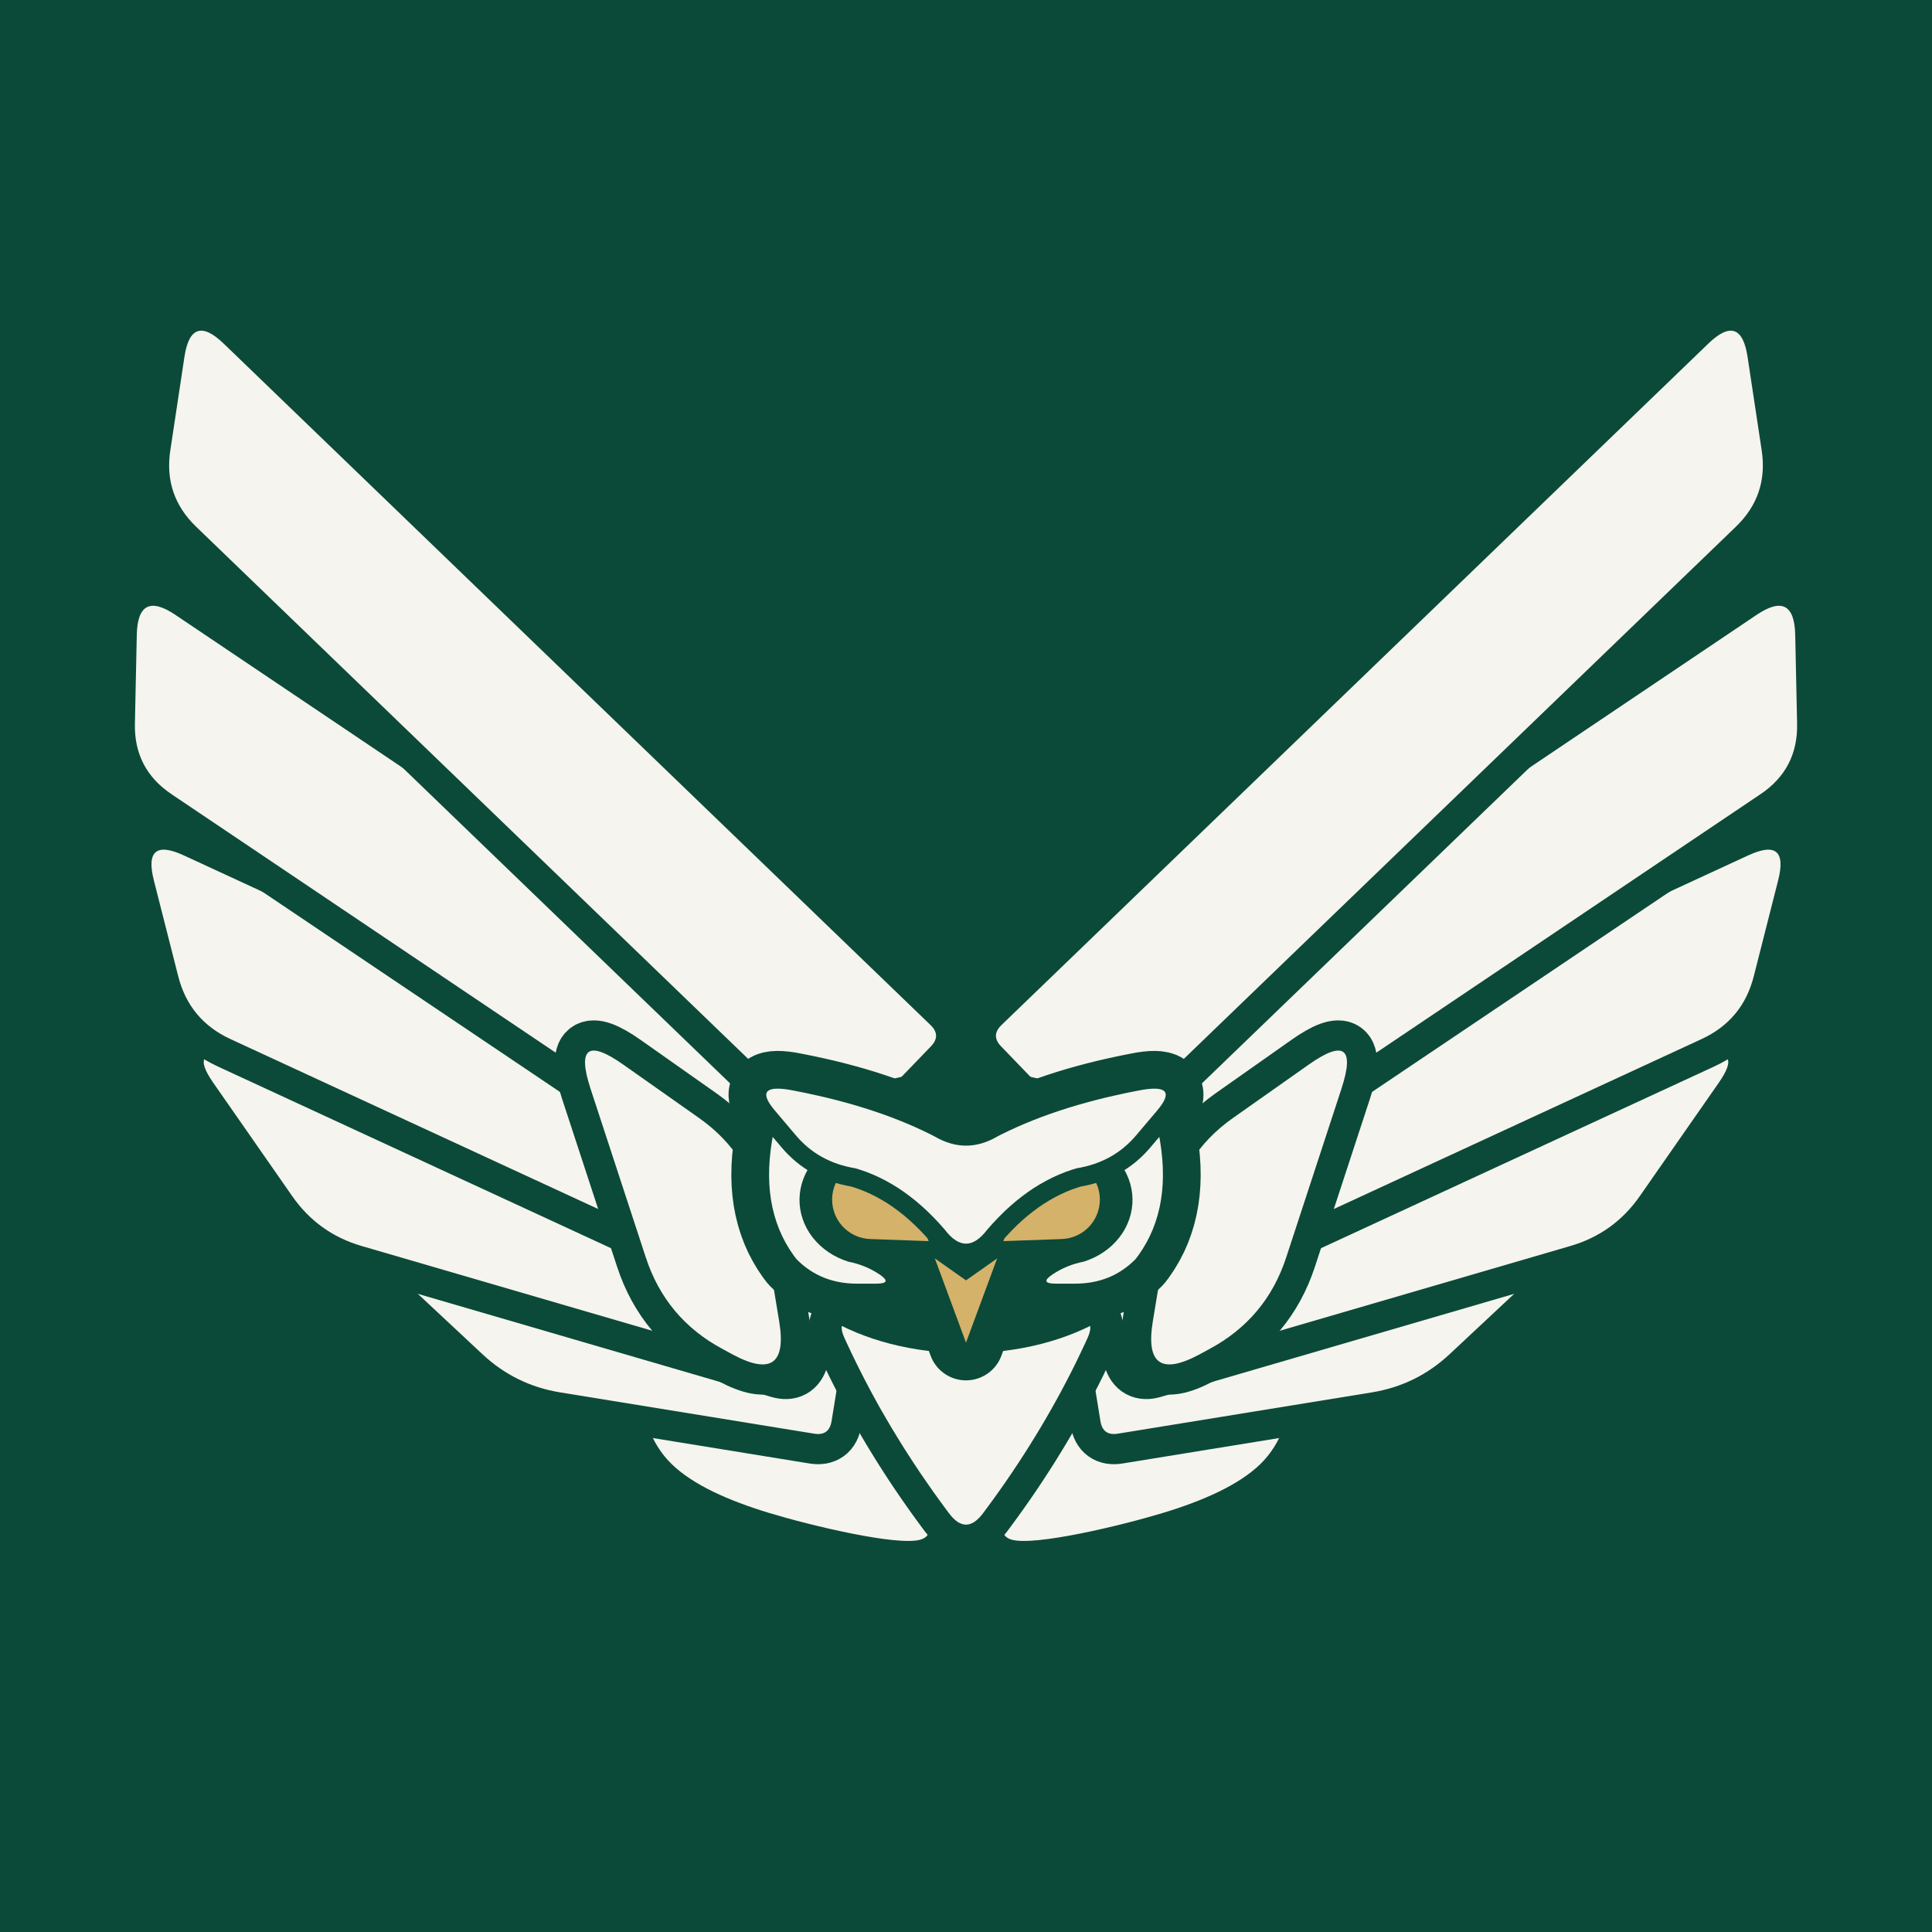
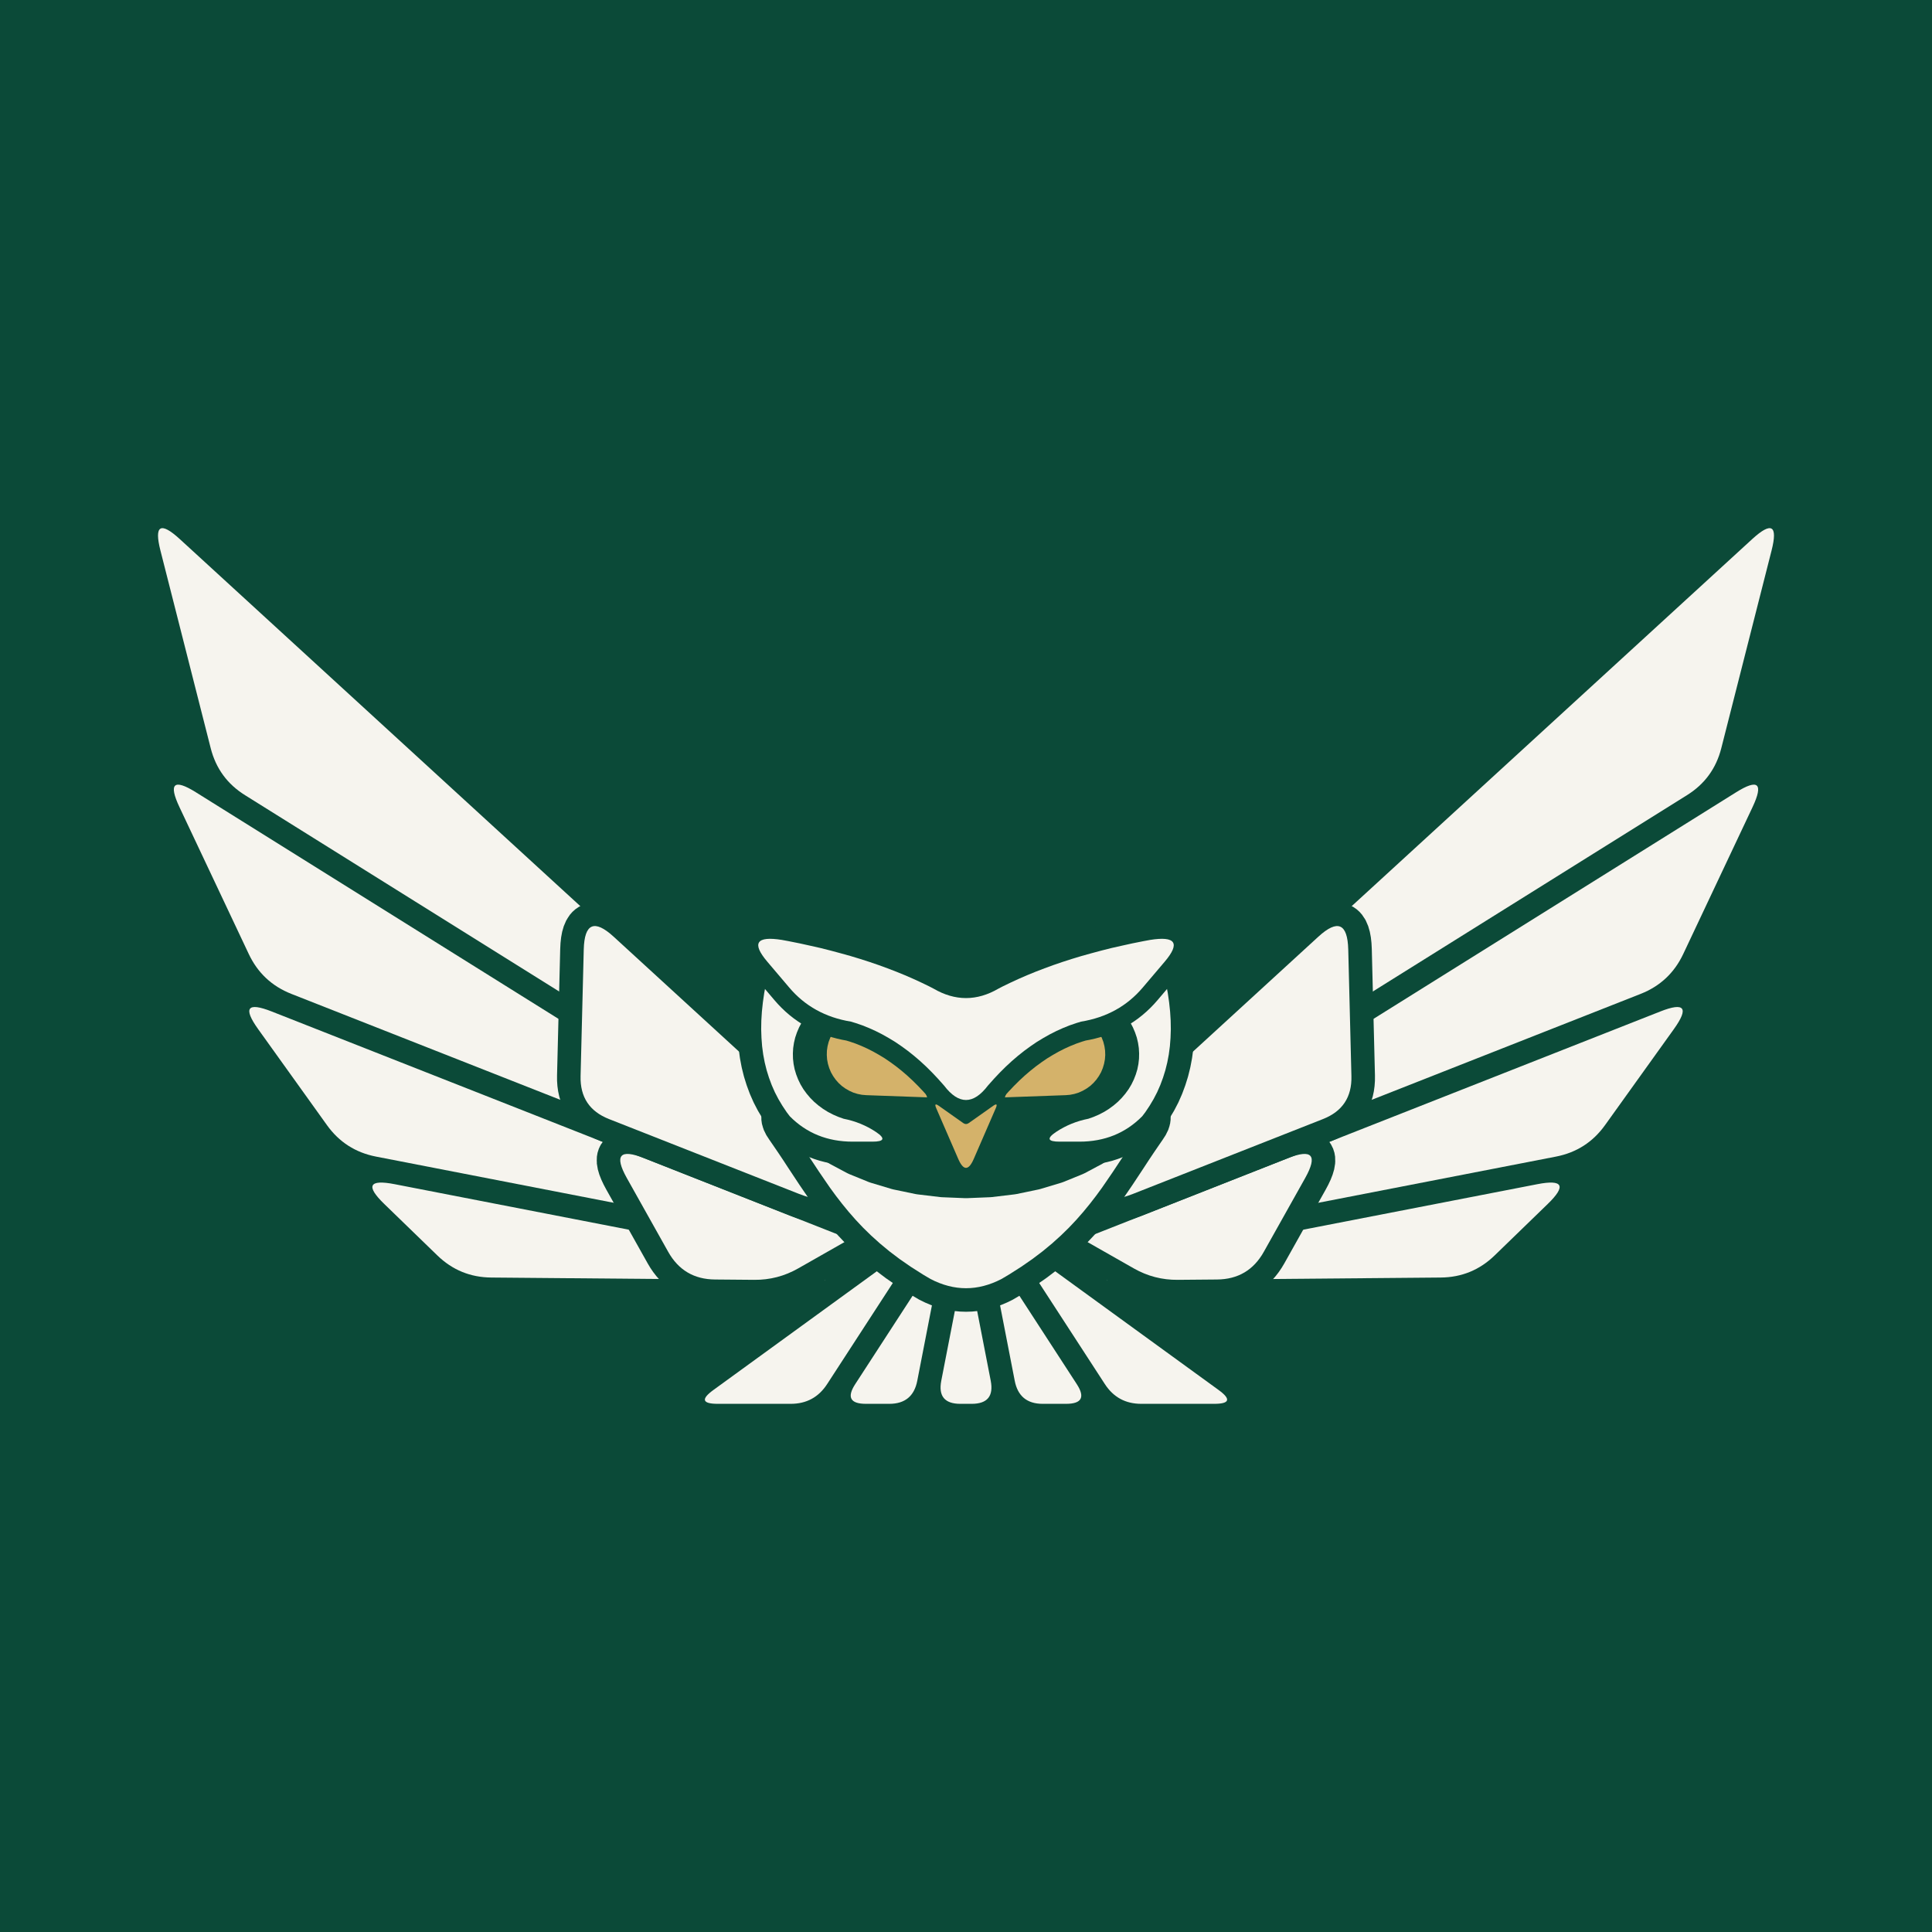
- <svg xmlns="http://www.w3.org/2000/svg" viewBox="0 0 512 512">
+ <svg xmlns="http://www.w3.org/2000/svg" viewBox="0 0 512 512" width="512" height="512">
  <rect width="512" height="512" fill="#0b4a38" />
-   <g transform="translate(0 -4)">
-     <g fill="#f6f4ee">
-       <path d="M196 336C190.67 336.67 182.33 346 178 352C173.67 358 170 365.33 170 372C170 378.67 172.33 386.5 178 392C183.67 397.5 193 401.67 204 405C215 408.33 238 413.83 244 412C250 410.17 243 401 240 394C237 387 231 377.67 226 370C221 362.33 215 353.67 210 348C205 342.33 201.33 335.33 196 336Z" />
-       <path d="M196 336C190.67 336.67 182.33 346 178 352C173.67 358 170 365.33 170 372C170 378.67 172.33 386.5 178 392C183.67 397.5 193 401.67 204 405C215 408.33 238 413.83 244 412C250 410.17 243 401 240 394C237 387 231 377.67 226 370C221 362.33 215 353.67 210 348C205 342.33 201.33 335.33 196 336Z" transform="translate(512 0) scale(-1 1)" />
-       <path d="M224.86 352.99Q225.5 349.04 221.55 348.4L101.23 328.85Q89.39 326.93 98.15 335.12L127.85 362.88Q136.61 371.07 148.46 373L215.78 383.94Q219.72 384.58 220.37 380.63Z" stroke="#0b4a38" stroke-width="16" paint-order="stroke" stroke-linejoin="round" />
-       <path d="M220 335Q221.12 331.16 217.28 330.04L61.21 284.52Q49.69 281.16 56.55 291L77.45 321Q84.31 330.84 95.83 334.2L206.64 366.52Q210.48 367.64 211.6 363.8Z" stroke="#0b4a38" stroke-width="16" paint-order="stroke" stroke-linejoin="round" />
-       <path d="M222.73 315.51Q224.41 311.88 220.78 310.2L48.71 230.69Q37.82 225.66 40.77 237.29L47.23 262.71Q50.18 274.34 61.08 279.37L204.42 345.61Q208.05 347.29 209.73 343.65Z" stroke="#0b4a38" stroke-width="16" paint-order="stroke" stroke-linejoin="round" />
-       <path d="M231.82 296.47Q234.06 293.15 230.74 290.92L46.47 166.94Q36.51 160.24 36.25 172.24L35.75 195.76Q35.49 207.76 45.44 214.46L208.41 324.11Q211.73 326.34 213.96 323.02Z" stroke="#0b4a38" stroke-width="16" paint-order="stroke" stroke-linejoin="round" />
-       <path d="M246.7 281.3Q249.48 278.42 246.6 275.65L59.29 95.07Q50.66 86.74 48.87 98.61L45.13 123.39Q43.34 135.26 51.98 143.59L218.84 304.44Q221.72 307.22 224.49 304.34Z" stroke="#0b4a38" stroke-width="16" paint-order="stroke" stroke-linejoin="round" />
-       <g transform="translate(512 0) scale(-1 1)">
-         <path d="M224.86 352.99Q225.5 349.04 221.55 348.4L101.23 328.85Q89.39 326.93 98.15 335.12L127.85 362.88Q136.61 371.07 148.46 373L215.78 383.94Q219.72 384.58 220.37 380.63Z" stroke="#0b4a38" stroke-width="16" paint-order="stroke" stroke-linejoin="round" />
-         <path d="M220 335Q221.12 331.16 217.28 330.04L61.21 284.52Q49.69 281.16 56.55 291L77.45 321Q84.31 330.84 95.83 334.2L206.64 366.52Q210.48 367.64 211.6 363.8Z" stroke="#0b4a38" stroke-width="16" paint-order="stroke" stroke-linejoin="round" />
-         <path d="M222.73 315.51Q224.41 311.88 220.78 310.2L48.71 230.69Q37.82 225.66 40.77 237.29L47.23 262.71Q50.18 274.34 61.08 279.37L204.42 345.61Q208.05 347.29 209.73 343.65Z" stroke="#0b4a38" stroke-width="16" paint-order="stroke" stroke-linejoin="round" />
-         <path d="M231.82 296.47Q234.06 293.15 230.74 290.92L46.47 166.94Q36.51 160.24 36.25 172.24L35.75 195.76Q35.49 207.76 45.44 214.46L208.41 324.11Q211.73 326.34 213.96 323.02Z" stroke="#0b4a38" stroke-width="16" paint-order="stroke" stroke-linejoin="round" />
-         <path d="M246.7 281.3Q249.48 278.42 246.6 275.65L59.29 95.07Q50.66 86.74 48.87 98.61L45.13 123.39Q43.34 135.26 51.98 143.59L218.84 304.44Q221.72 307.22 224.49 304.34Z" stroke="#0b4a38" stroke-width="16" paint-order="stroke" stroke-linejoin="round" />
-       </g>
-       <path d="M165.17 286.13Q151.19 276.28 156.5 292.53L171.14 337.22Q176.46 353.47 191.54 361.53L194.21 362.98Q209.29 371.04 206.49 354.17L202.01 326.99Q199.22 310.12 185.24 300.27Z" stroke="#0b4a38" stroke-width="16" paint-order="stroke" stroke-linejoin="round" />
-       <path d="M165.17 286.13Q151.19 276.28 156.5 292.53L171.14 337.22Q176.46 353.47 191.54 361.53L194.21 362.98Q209.29 371.04 206.49 354.17L202.01 326.99Q199.22 310.12 185.24 300.27Z" transform="translate(512 0) scale(-1 1)" stroke="#0b4a38" stroke-width="16" paint-order="stroke" stroke-linejoin="round" />
-       <path d="M223.7 358.38Q221 352.2 229.59 354.14L247.41 358.18Q256 360.12 264.58 358.18L282.42 354.14Q291 352.2 288.3 358.38L287.63 359.85L286.44 362.38L285.23 364.9L283.98 367.41L282.69 369.91L281.38 372.4L280.03 374.88L278.65 377.35L277.24 379.81L275.8 382.26L274.32 384.7L272.82 387.13L271.28 389.55L269.71 391.96L268.11 394.36L266.48 396.75L264.81 399.13L263.11 401.5L261.38 403.86L260.37 405.21Q256 410.88 251.63 405.21L250.62 403.86L248.89 401.5L247.19 399.13L245.53 396.75L243.89 394.36L242.29 391.96L240.72 389.55L239.18 387.13L237.68 384.7L236.2 382.26L234.76 379.81L233.34 377.35L231.97 374.88L230.62 372.4L229.31 369.91L228.03 367.41L226.78 364.9L225.56 362.38L224.37 359.85Z" stroke="#0b4a38" stroke-width="16" paint-order="stroke" stroke-linejoin="round" />
-     </g>
-     <g transform="translate(256 313) scale(0.55) translate(0 -168)">
-       <g fill="#0b4a38" stroke="#0b4a38" stroke-width="36.36" stroke-linejoin="round">
-         <path d="M-92.09 141.29Q-103 128.4 -85.28 131.25L-82.08 131.85L-77.09 132.85L-72.19 133.92L-67.38 135.02L-62.67 136.2L-58.05 137.43L-53.52 138.71L-49.09 140.05L-44.75 141.45L-40.51 142.9L-36.35 144.41L-32.3 145.98L-28.33 147.6L-24.46 149.28L-20.69 151.02L-17.01 152.8L-15.09 153.79Q0 162.6 15.09 153.79L17.01 152.8L20.69 151.02L24.46 149.28L28.33 147.6L32.3 145.98L36.35 144.41L40.51 142.9L44.75 141.45L49.09 140.05L53.52 138.71L58.05 137.43L62.67 136.2L67.38 135.02L72.19 133.92L77.09 132.85L82.08 131.85L85.28 131.25Q103 128.4 92.09 141.29L81.91 153.31Q71 166.2 53.34 169.1L51.19 169.75L48.02 170.84L44.89 172.1L41.8 173.5L38.74 175.05L35.73 176.74L32.75 178.57L29.81 180.56L26.91 182.7L24.05 184.97L21.22 187.4L18.44 189.97L15.69 192.7L12.98 195.56L10.31 198.57L10.17 198.74Q0 212.1 -10.17 198.74L-10.31 198.57L-12.98 195.56L-15.69 192.7L-18.44 189.97L-21.22 187.4L-24.05 184.97L-26.91 182.7L-29.81 180.56L-32.75 178.57L-35.73 176.74L-38.74 175.05L-41.8 173.5L-44.89 172.1L-48.02 170.84L-51.19 169.75L-53.34 169.1Q-71 166.2 -81.91 153.31Z" />
-         <path d="M-81.75 145.05Q-89 137.4 -91.7 147.16L-92.64 151.37L-93.47 155.82L-94.11 160.19L-94.56 164.45L-94.82 168.63L-94.89 172.7L-94.77 176.68L-94.45 180.55L-93.95 184.34L-93.25 188.03L-92.36 191.62L-91.28 195.11L-90.02 198.5L-88.56 201.8L-86.9 205L-85.06 208.1L-83.03 211.11L-81.61 212.96Q-70 224.7 -52.5 224.7L-43.4 224.7Q-35 224.7 -41.75 220.2L-41.75 220.2Q-48.5 215.7 -56.69 214.1L-59.11 213.25L-61.59 212.18L-63.97 210.94L-66.24 209.53L-68.37 207.97L-70.36 206.26L-72.19 204.41L-73.86 202.45L-75.36 200.37L-76.66 198.2L-77.77 195.93L-78.68 193.59L-79.39 191.2L-79.88 188.76L-80.16 186.3L-80.22 183.82L-80.07 181.36L-79.7 178.9L-79.12 176.48L-78.33 174.11L-77.34 171.8L-76.14 169.57L-74.76 167.43L-73.19 165.4L-71.46 163.48L-69.55 161.69L-68.08 160.5Q-63 157.2 -68.75 154.95L-68.75 154.95Q-74.5 152.7 -78.57 148.41Z" />
-         <path d="M81.75 145.05Q89 137.4 91.7 147.16L92.64 151.37L93.47 155.82L94.11 160.19L94.56 164.45L94.82 168.63L94.89 172.7L94.77 176.68L94.45 180.55L93.95 184.34L93.25 188.03L92.36 191.62L91.28 195.11L90.02 198.5L88.56 201.8L86.9 205L85.06 208.1L83.03 211.11L81.61 212.96Q70 224.7 52.5 224.7L43.4 224.7Q35 224.7 41.75 220.2L41.75 220.2Q48.5 215.7 56.69 214.1L59.11 213.25L61.59 212.18L63.97 210.94L66.24 209.53L68.37 207.97L70.36 206.26L72.19 204.41L73.86 202.45L75.36 200.37L76.66 198.2L77.77 195.93L78.68 193.59L79.39 191.2L79.88 188.76L80.16 186.3L80.22 183.82L80.07 181.36L79.7 178.9L79.12 176.48L78.33 174.11L77.34 171.8L76.14 169.57L74.76 167.43L73.19 165.4L71.46 163.48L69.55 161.69L68.08 160.5Q63 157.2 68.75 154.95L68.75 154.95Q74.5 152.7 78.57 148.41Z" />
-         <path d="M-46.18 203.19A19 19 0 1 1 -27.65 177.7L-18 204.2Z" />
-         <path d="M27.65 177.7A19 19 0 1 1 46.18 203.19L18 204.2Z" />
-         <path d="M-15 212.54L0 223.11L15 212.54L0 253.11Z" />
-         <ellipse cx="0" cy="190" rx="82" ry="50" />
-       </g>
-       <g fill="#d4b26a">
-         <path d="M-46.18 203.19A19 19 0 1 1 -27.65 177.7L-18 204.2Z" />
-         <path d="M27.65 177.7A19 19 0 1 1 46.18 203.19L18 204.2Z" />
-         <path d="M-15 212.54L0 223.11L15 212.54L0 253.11Z" />
-       </g>
-       <g fill="#f6f4ee">
-         <path d="M-81.75 145.05Q-89 137.4 -91.7 147.16L-92.64 151.37L-93.47 155.82L-94.11 160.19L-94.56 164.45L-94.82 168.63L-94.89 172.7L-94.77 176.68L-94.45 180.55L-93.95 184.34L-93.25 188.03L-92.36 191.62L-91.28 195.11L-90.02 198.5L-88.56 201.8L-86.9 205L-85.06 208.1L-83.03 211.11L-81.61 212.96Q-70 224.7 -52.5 224.7L-43.4 224.7Q-35 224.7 -41.75 220.2L-41.75 220.2Q-48.5 215.7 -56.69 214.1L-59.11 213.25L-61.59 212.18L-63.97 210.94L-66.24 209.53L-68.37 207.97L-70.36 206.26L-72.19 204.41L-73.86 202.45L-75.36 200.37L-76.66 198.2L-77.77 195.93L-78.68 193.59L-79.39 191.2L-79.88 188.76L-80.16 186.3L-80.22 183.82L-80.07 181.36L-79.7 178.9L-79.12 176.48L-78.33 174.11L-77.34 171.8L-76.14 169.57L-74.76 167.43L-73.19 165.4L-71.46 163.48L-69.55 161.69L-68.08 160.5Q-63 157.2 -68.75 154.95L-68.75 154.95Q-74.5 152.7 -78.57 148.41Z" />
-         <path d="M81.75 145.05Q89 137.4 91.7 147.16L92.64 151.37L93.47 155.82L94.11 160.19L94.56 164.45L94.82 168.63L94.89 172.7L94.77 176.68L94.45 180.55L93.95 184.34L93.25 188.03L92.36 191.62L91.28 195.11L90.02 198.5L88.56 201.8L86.9 205L85.06 208.1L83.03 211.11L81.61 212.96Q70 224.7 52.5 224.7L43.4 224.7Q35 224.7 41.75 220.2L41.75 220.2Q48.5 215.7 56.69 214.1L59.11 213.25L61.59 212.18L63.97 210.94L66.24 209.53L68.37 207.97L70.36 206.26L72.19 204.41L73.86 202.45L75.36 200.37L76.66 198.2L77.77 195.93L78.68 193.59L79.39 191.2L79.88 188.76L80.16 186.3L80.22 183.82L80.07 181.36L79.7 178.9L79.12 176.48L78.33 174.11L77.34 171.8L76.14 169.57L74.76 167.43L73.19 165.4L71.46 163.48L69.55 161.69L68.08 160.5Q63 157.2 68.75 154.95L68.75 154.95Q74.5 152.7 78.57 148.41Z" />
-       </g>
-       <path d="M-92.09 141.29Q-103 128.4 -85.28 131.25L-82.08 131.85L-77.09 132.85L-72.19 133.92L-67.38 135.02L-62.67 136.2L-58.05 137.43L-53.52 138.71L-49.09 140.05L-44.75 141.45L-40.51 142.9L-36.35 144.41L-32.3 145.98L-28.33 147.6L-24.46 149.28L-20.69 151.02L-17.01 152.8L-15.09 153.79Q0 162.6 15.09 153.79L17.01 152.8L20.69 151.02L24.46 149.28L28.33 147.6L32.3 145.98L36.35 144.41L40.51 142.9L44.75 141.45L49.09 140.05L53.52 138.71L58.05 137.43L62.67 136.2L67.38 135.02L72.19 133.92L77.09 132.85L82.08 131.85L85.28 131.25Q103 128.4 92.09 141.29L81.91 153.31Q71 166.2 53.34 169.1L51.19 169.75L48.02 170.84L44.89 172.1L41.8 173.5L38.74 175.05L35.73 176.74L32.75 178.57L29.81 180.56L26.91 182.7L24.05 184.97L21.22 187.4L18.44 189.97L15.69 192.7L12.98 195.56L10.31 198.57L10.17 198.74Q0 212.1 -10.17 198.74L-10.31 198.57L-12.98 195.56L-15.69 192.7L-18.44 189.97L-21.22 187.4L-24.05 184.97L-26.91 182.7L-29.81 180.56L-32.75 178.57L-35.73 176.74L-38.74 175.05L-41.8 173.5L-44.89 172.1L-48.02 170.84L-51.19 169.75L-53.34 169.1Q-71 166.2 -81.91 153.31Z" fill="#f6f4ee" stroke="#0b4a38" stroke-width="18" paint-order="stroke" stroke-linejoin="round" />
-     </g>
-   </g>
+   <path d="M230.11 310.08Q230.11 310.08 230.11 310.08L47.63 142.85Q39.95 135.83 42.52 145.91L55.84 198.28Q57.89 206.35 64.95 210.74L228.12 312.71Q228.12 312.71 228.12 312.71Z" fill="#f6f4ee" />
+   <path d="M224.81 318Q224.81 318 224.81 318L51.94 209.98Q43.12 204.46 47.55 213.88L65.92 252.81Q69.47 260.34 77.21 263.39L223.32 320.94Q223.32 320.94 223.32 320.94Z" fill="#f6f4ee" />
+   <path d="M221.04 326.76Q221.04 326.76 221.04 326.76L72.02 268.06Q62.34 264.24 68.39 272.7L86.64 298.16Q91.48 304.92 99.65 306.51L220.11 329.92Q220.11 329.92 220.11 329.92Z" fill="#f6f4ee" />
+   <path d="M218.92 336.04Q218.92 336.04 218.92 336.04L104.58 313.82Q94.37 311.84 101.84 319.07L115.9 332.7Q121.87 338.49 130.19 338.56L218.59 339.33Q218.59 339.33 218.59 339.33Z" fill="#f6f4ee" />
+   <path d="M281.89 310.08Q281.89 310.08 281.89 310.08L464.37 142.85Q472.05 135.83 469.48 145.91L456.16 198.28Q454.11 206.35 447.05 210.74L283.88 312.71Q283.88 312.71 283.88 312.71Z" fill="#f6f4ee" />
+   <path d="M287.19 318Q287.19 318 287.19 318L460.06 209.98Q468.88 204.46 464.45 213.88L446.08 252.81Q442.53 260.34 434.79 263.39L288.68 320.94Q288.68 320.94 288.68 320.94Z" fill="#f6f4ee" />
+   <path d="M290.96 326.76Q290.96 326.76 290.96 326.76L439.98 268.06Q449.66 264.24 443.61 272.7L425.36 298.16Q420.52 304.92 412.35 306.51L291.89 329.92Q291.89 329.92 291.89 329.92Z" fill="#f6f4ee" />
+   <path d="M293.08 336.04Q293.08 336.04 293.08 336.04L407.42 313.82Q417.63 311.84 410.16 319.07L396.1 332.7Q390.13 338.49 381.81 338.56L293.41 339.33Q293.41 339.33 293.41 339.33Z" fill="#f6f4ee" />
+   <path d="M230.71 330.56Q230.71 330.56 230.71 330.56L243.52 317.95Q243.52 317.95 243.52 317.95L211.53 336.14Q206.11 339.23 199.87 339.17L189.47 339.08Q181.15 339.01 177.08 331.75L166.12 312.2Q161.04 303.12 170.72 306.93Z" fill="#f6f4ee" stroke="#0b4a38" stroke-width="12.48" paint-order="stroke" stroke-linejoin="round" />
+   <path d="M237.78 317.11Q237.78 317.11 237.78 317.11L243.52 317.95Q243.52 317.95 243.52 317.95L223.75 318.49Q217.52 318.66 211.71 316.38L161.39 296.56Q153.65 293.51 153.86 285.19L154.7 251.62Q154.97 241.22 162.64 248.25Z" fill="#f6f4ee" stroke="#0b4a38" stroke-width="12.48" paint-order="stroke" stroke-linejoin="round" />
+   <path d="M281.29 330.56Q281.29 330.56 281.29 330.56L268.48 317.95Q268.48 317.95 268.48 317.95L300.47 336.14Q305.89 339.23 312.13 339.17L322.53 339.08Q330.85 339.01 334.92 331.75L345.88 312.2Q350.96 303.12 341.28 306.93Z" fill="#f6f4ee" stroke="#0b4a38" stroke-width="12.48" paint-order="stroke" stroke-linejoin="round" />
+   <path d="M274.22 317.11Q274.22 317.11 274.22 317.11L268.48 317.95Q268.48 317.95 268.48 317.95L288.25 318.49Q294.48 318.66 300.29 316.38L350.61 296.56Q358.35 293.51 358.14 285.19L357.3 251.62Q357.03 241.22 349.36 248.25Z" fill="#f6f4ee" stroke="#0b4a38" stroke-width="12.48" paint-order="stroke" stroke-linejoin="round" />
+   <path d="M254.47 320.84Q254.47 320.84 254.47 320.84L189.06 368.36Q184.01 372.03 190.25 372.03L209.56 372.03Q215.8 372.03 219.2 366.8L251.12 317.66Q251.12 317.66 251.12 317.66Z" fill="#f6f4ee" />
+   <path d="M256.35 321.06Q256.35 321.06 256.35 321.06L226.65 366.8Q223.25 372.03 229.49 372.03L235.67 372.03Q241.91 372.03 243.09 365.9L252.14 319.35Q252.14 319.35 252.14 319.35Z" fill="#f6f4ee" />
+   <path d="M258.27 320.55Q258.27 320.55 258.27 320.55L249.45 365.9Q248.26 372.03 254.5 372.03L257.5 372.03Q263.74 372.03 262.55 365.9L253.73 320.55Q253.73 320.55 253.73 320.55Z" fill="#f6f4ee" />
+   <path d="M259.86 319.35Q259.86 319.35 259.86 319.35L268.91 365.9Q270.09 372.03 276.33 372.03L282.51 372.03Q288.75 372.03 285.35 366.8L255.65 321.06Q255.65 321.06 255.65 321.06Z" fill="#f6f4ee" />
+   <path d="M260.88 317.66Q260.88 317.66 260.88 317.66L292.8 366.8Q296.2 372.03 302.44 372.03L321.75 372.03Q327.99 372.03 322.94 368.36L257.53 320.84Q257.53 320.84 257.53 320.84Z" fill="#f6f4ee" />
+   <path d="M208.91 298.34Q205.04 292.99 217.54 294.67L243.49 298.17Q256 299.85 268.51 298.17L294.46 294.67Q306.96 292.99 303.09 298.34L302.21 299.62L300.71 301.81L299.25 303.99L297.82 306.18L296.39 308.34L294.97 310.49L293.5 312.64L292.02 314.79L290.46 316.92L288.82 319.04L287.09 321.15L285.24 323.26L283.26 325.36L281.13 327.44L278.82 329.52L276.31 331.6L273.59 333.66L270.63 335.71L267.41 337.76L265.42 338.94Q256 343.84 246.58 338.94L244.59 337.76L241.37 335.71L238.41 333.66L235.69 331.6L233.18 329.52L230.87 327.44L228.74 325.36L226.76 323.26L224.91 321.15L223.18 319.04L221.54 316.92L219.98 314.79L218.5 312.64L217.03 310.49L215.61 308.34L214.18 306.18L212.75 303.99L211.29 301.81L209.79 299.62Z" fill="#f6f4ee" stroke="#0b4a38" stroke-width="12.48" paint-order="stroke" stroke-linejoin="round" />
+   <path d="M203.32 254.83Q197.08 247.46 207.22 249.09L209.05 249.43L211.9 250L214.71 250.62L217.46 251.24L220.15 251.92L222.79 252.63L225.38 253.35L227.92 254.12L230.41 254.92L232.83 255.75L235.21 256.62L237.53 257.51L239.8 258.44L242.01 259.4L244.16 260.39L246.27 261.41L247.37 261.98Q256 267.02 264.63 261.98L265.73 261.41L267.84 260.39L269.99 259.4L272.2 258.44L274.47 257.51L276.79 256.62L279.17 255.75L281.59 254.92L284.08 254.12L286.62 253.35L289.21 252.63L291.85 251.92L294.54 251.24L297.29 250.62L300.1 250L302.95 249.43L304.78 249.09Q314.92 247.46 308.68 254.83L302.85 261.7Q296.61 269.08 286.51 270.74L285.28 271.11L283.47 271.73L281.68 272.45L279.91 273.25L278.16 274.14L276.44 275.11L274.73 276.15L273.06 277.29L271.39 278.51L269.76 279.81L268.14 281.2L266.55 282.67L264.98 284.23L263.43 285.87L261.9 287.59L261.81 287.69Q256 295.33 250.19 287.69L250.1 287.59L248.57 285.87L247.02 284.23L245.45 282.67L243.86 281.2L242.24 279.81L240.61 278.51L238.94 277.29L237.27 276.15L235.56 275.11L233.84 274.14L232.09 273.25L230.32 272.45L228.53 271.73L226.72 271.11L225.49 270.74Q215.39 269.08 209.15 261.7Z" fill="#0b4a38" stroke="#0b4a38" stroke-width="12.48" paint-order="stroke" stroke-linejoin="round" />
+   <path d="M209.24 256.98Q205.09 252.6 203.54 258.19L203.01 260.59L202.53 263.14L202.17 265.64L201.91 268.08L201.76 270.47L201.72 272.79L201.8 275.07L201.97 277.28L202.26 279.46L202.66 281.57L203.17 283.62L203.79 285.61L204.51 287.55L205.34 289.44L206.29 291.27L207.35 293.05L208.5 294.77L209.31 295.83Q215.96 302.55 225.98 302.55L231.18 302.55Q235.98 302.55 232.12 299.97L232.12 299.97Q228.25 297.4 223.57 296.48L222.19 295.99L220.78 295.38L219.41 294.67L218.11 293.86L216.9 292.97L215.75 291.99L214.71 290.94L213.76 289.82L212.89 288.62L212.15 287.38L211.52 286.08L211 284.74L210.59 283.38L210.31 281.98L210.15 280.57L210.12 279.16L210.2 277.75L210.41 276.35L210.74 274.95L211.2 273.6L211.76 272.28L212.44 271L213.24 269.79L214.14 268.62L215.13 267.52L216.22 266.5L217.06 265.82Q219.96 263.93 216.68 262.64L216.68 262.64Q213.39 261.35 211.06 258.91Z" fill="#0b4a38" stroke="#0b4a38" stroke-width="12.48" paint-order="stroke" stroke-linejoin="round" />
+   <path d="M302.76 256.98Q306.91 252.6 308.46 258.19L308.99 260.59L309.47 263.14L309.83 265.64L310.09 268.08L310.24 270.47L310.28 272.79L310.2 275.07L310.03 277.28L309.74 279.46L309.34 281.57L308.83 283.62L308.21 285.61L307.49 287.55L306.66 289.44L305.71 291.27L304.65 293.05L303.5 294.77L302.69 295.83Q296.04 302.55 286.04 302.55L280.82 302.55Q276.02 302.55 279.88 299.97L279.88 299.97Q283.75 297.4 288.43 296.48L289.81 295.99L291.22 295.38L292.59 294.67L293.89 293.86L295.1 292.97L296.25 291.99L297.29 290.94L298.24 289.82L299.11 288.62L299.85 287.38L300.48 286.08L301 284.74L301.41 283.38L301.69 281.98L301.85 280.57L301.88 279.16L301.8 277.75L301.59 276.35L301.26 274.95L300.8 273.6L300.24 272.28L299.56 271L298.76 269.79L297.86 268.62L296.87 267.52L295.78 266.5L294.94 265.82Q292.04 263.93 295.32 262.64L295.32 262.64Q298.62 261.35 300.94 258.91Z" fill="#0b4a38" stroke="#0b4a38" stroke-width="12.48" paint-order="stroke" stroke-linejoin="round" />
+   <path d="M245.7 290.81L229.58 290.23L228.41 290.13L227.26 289.9L226.14 289.55L225.07 289.07L224.05 288.48L223.09 287.79L222.23 287L221.45 286.11L220.78 285.16L220.2 284.14L219.75 283.05L219.41 281.92L219.19 280.77L219.11 279.59L219.14 278.42L219.31 277.26L219.6 276.12L220.02 275.02L220.55 273.97L221.18 272.98L221.93 272.07L222.76 271.24L223.69 270.51L224.68 269.89L225.73 269.37L226.84 268.97L227.98 268.69L229.15 268.54L230.32 268.52L231.49 268.61L232.64 268.84L233.76 269.18L234.85 269.66L235.86 270.24L236.81 270.93L237.69 271.72L238.47 272.59L239.15 273.55L239.72 274.58L240.18 275.65Z" fill="#0b4a38" stroke="#0b4a38" stroke-width="12.48" paint-order="stroke" stroke-linejoin="round" />
+   <path d="M266.3 290.81L271.82 275.65L272.28 274.58L272.85 273.55L273.53 272.59L274.31 271.72L275.19 270.93L276.14 270.24L277.15 269.66L278.24 269.18L279.36 268.84L280.51 268.61L281.68 268.52L282.85 268.54L284.02 268.69L285.16 268.97L286.27 269.37L287.32 269.89L288.31 270.51L289.24 271.24L290.07 272.07L290.82 272.98L291.45 273.97L291.98 275.02L292.4 276.12L292.69 277.26L292.86 278.42L292.9 279.59L292.81 280.77L292.59 281.92L292.25 283.05L291.8 284.14L291.22 285.16L290.55 286.11L289.77 287L288.91 287.79L287.95 288.48L286.93 289.07L285.86 289.55L284.74 289.9L283.59 290.13L282.42 290.23Z" fill="#0b4a38" stroke="#0b4a38" stroke-width="12.48" paint-order="stroke" stroke-linejoin="round" />
+   <path d="M248.1 293.66Q247.42 292.08 248.82 293.07L255.29 297.64Q256 298.13 256.71 297.64L263.18 293.07Q264.58 292.08 263.9 293.66L258.05 307.14Q256 311.85 253.95 307.14Z" fill="#0b4a38" stroke="#0b4a38" stroke-width="12.48" paint-order="stroke" stroke-linejoin="round" />
+   <path d="M302.9 282.69L302.51 286.43L301.31 290.1L299.34 293.63L296.62 296.99L293.21 300.1L289.17 302.92L284.56 305.38L279.45 307.46L273.95 309.11L268.14 310.32L262.12 311.04L256 311.29L249.88 311.04L243.86 310.32L238.05 309.11L232.55 307.46L227.44 305.38L222.83 302.92L218.79 300.1L215.38 296.99L212.66 293.63L210.69 290.1L209.49 286.43L209.1 282.69L209.49 278.96L210.69 275.29L212.66 271.75L215.38 268.39L218.79 265.28L222.83 262.46L227.44 260L232.55 257.92L238.05 256.28L243.86 255.06L249.88 254.34L256 254.09L262.12 254.34L268.14 255.06L273.95 256.28L279.45 257.92L284.56 260L289.17 262.46L293.21 265.28L296.62 268.39L299.34 271.75L301.31 275.29L302.51 278.96Z" fill="#0b4a38" stroke="#0b4a38" stroke-width="12.48" paint-order="stroke" stroke-linejoin="round" />
+   <path d="M245.7 290.81L229.58 290.23L228.41 290.13L227.26 289.9L226.14 289.55L225.07 289.07L224.05 288.48L223.09 287.79L222.23 287L221.45 286.11L220.78 285.16L220.2 284.14L219.75 283.05L219.41 281.92L219.19 280.77L219.11 279.59L219.14 278.42L219.31 277.26L219.6 276.12L220.02 275.02L220.55 273.97L221.18 272.98L221.93 272.07L222.76 271.24L223.69 270.51L224.68 269.89L225.73 269.37L226.84 268.97L227.98 268.69L229.15 268.54L230.32 268.52L231.49 268.61L232.64 268.84L233.76 269.18L234.85 269.66L235.86 270.24L236.81 270.93L237.69 271.72L238.47 272.59L239.15 273.55L239.72 274.58L240.18 275.65Z" fill="#d4b26a" />
+   <path d="M266.3 290.81L271.82 275.65L272.28 274.58L272.85 273.55L273.53 272.59L274.31 271.72L275.19 270.93L276.14 270.24L277.15 269.66L278.24 269.18L279.36 268.84L280.51 268.61L281.68 268.52L282.85 268.54L284.02 268.69L285.16 268.97L286.27 269.37L287.32 269.89L288.31 270.51L289.24 271.24L290.07 272.07L290.82 272.98L291.45 273.97L291.98 275.02L292.4 276.12L292.69 277.26L292.86 278.42L292.9 279.59L292.81 280.77L292.59 281.92L292.25 283.05L291.8 284.14L291.22 285.16L290.55 286.11L289.77 287L288.91 287.79L287.95 288.48L286.93 289.07L285.86 289.55L284.74 289.9L283.59 290.13L282.42 290.23Z" fill="#d4b26a" />
+   <path d="M209.24 256.98Q205.09 252.6 203.54 258.19L203.01 260.59L202.53 263.14L202.17 265.64L201.91 268.08L201.76 270.47L201.72 272.79L201.8 275.07L201.97 277.28L202.26 279.46L202.66 281.57L203.17 283.62L203.79 285.61L204.51 287.55L205.34 289.44L206.29 291.27L207.35 293.05L208.5 294.77L209.31 295.83Q215.96 302.55 225.98 302.55L231.18 302.55Q235.98 302.55 232.12 299.97L232.12 299.97Q228.25 297.4 223.57 296.48L222.19 295.99L220.78 295.38L219.41 294.67L218.11 293.86L216.9 292.97L215.75 291.99L214.71 290.94L213.76 289.82L212.89 288.62L212.15 287.38L211.52 286.08L211 284.74L210.59 283.38L210.31 281.98L210.15 280.57L210.12 279.16L210.2 277.75L210.41 276.35L210.74 274.95L211.2 273.6L211.76 272.28L212.44 271L213.24 269.79L214.14 268.62L215.13 267.52L216.22 266.5L217.06 265.82Q219.96 263.93 216.68 262.64L216.68 262.64Q213.39 261.35 211.06 258.91Z" fill="#f6f4ee" />
+   <path d="M302.76 256.98Q306.91 252.6 308.46 258.19L308.99 260.59L309.47 263.14L309.83 265.64L310.09 268.08L310.24 270.47L310.28 272.79L310.2 275.07L310.03 277.28L309.74 279.46L309.34 281.57L308.83 283.62L308.21 285.61L307.49 287.55L306.66 289.44L305.71 291.27L304.65 293.05L303.5 294.77L302.69 295.83Q296.04 302.55 286.04 302.55L280.82 302.55Q276.02 302.55 279.88 299.97L279.88 299.97Q283.75 297.4 288.43 296.48L289.81 295.99L291.22 295.38L292.59 294.67L293.89 293.86L295.1 292.97L296.25 291.99L297.29 290.94L298.24 289.82L299.11 288.62L299.85 287.38L300.48 286.08L301 284.74L301.41 283.38L301.69 281.98L301.85 280.57L301.88 279.16L301.8 277.75L301.59 276.35L301.26 274.95L300.8 273.6L300.24 272.28L299.56 271L298.76 269.79L297.86 268.62L296.87 267.52L295.78 266.5L294.94 265.82Q292.04 263.93 295.32 262.64L295.32 262.64Q298.62 261.35 300.94 258.91Z" fill="#f6f4ee" />
+   <path d="M203.32 254.83Q197.08 247.46 207.22 249.09L209.05 249.43L211.9 250L214.71 250.62L217.46 251.24L220.15 251.92L222.79 252.63L225.38 253.35L227.92 254.12L230.41 254.92L232.83 255.75L235.21 256.62L237.53 257.51L239.8 258.44L242.01 259.4L244.16 260.39L246.27 261.41L247.37 261.98Q256 267.02 264.63 261.98L265.73 261.41L267.84 260.39L269.99 259.4L272.2 258.44L274.47 257.51L276.79 256.62L279.17 255.75L281.59 254.92L284.08 254.12L286.62 253.35L289.21 252.63L291.85 251.92L294.54 251.24L297.29 250.62L300.1 250L302.95 249.43L304.78 249.09Q314.92 247.46 308.68 254.83L302.85 261.7Q296.61 269.08 286.51 270.74L285.28 271.11L283.47 271.73L281.68 272.45L279.91 273.25L278.16 274.14L276.44 275.11L274.73 276.15L273.06 277.29L271.39 278.51L269.76 279.81L268.14 281.2L266.55 282.67L264.98 284.23L263.43 285.87L261.9 287.59L261.81 287.69Q256 295.33 250.19 287.69L250.1 287.59L248.57 285.87L247.02 284.23L245.45 282.67L243.86 281.2L242.24 279.81L240.61 278.51L238.94 277.29L237.27 276.15L235.56 275.11L233.84 274.14L232.09 273.25L230.32 272.45L228.53 271.73L226.72 271.11L225.49 270.74Q215.39 269.08 209.15 261.7Z" fill="#f6f4ee" stroke="#0b4a38" stroke-width="10.3" paint-order="stroke" stroke-linejoin="round" />
+   <path d="M248.1 293.66Q247.42 292.08 248.82 293.07L255.29 297.64Q256 298.13 256.71 297.64L263.18 293.07Q264.58 292.08 263.9 293.66L258.05 307.14Q256 311.85 253.95 307.14Z" fill="#d4b26a" />
</svg>
